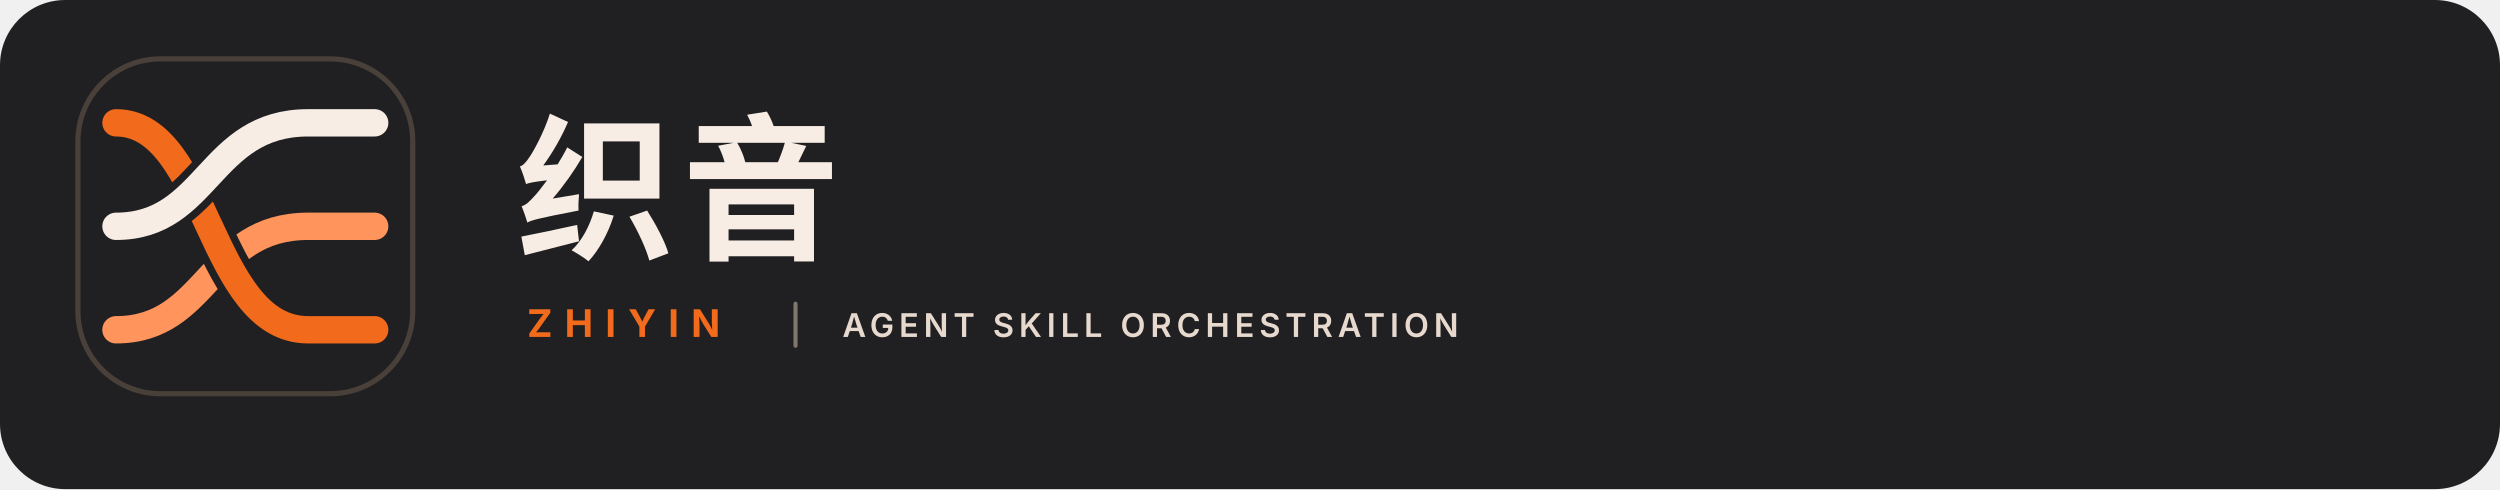
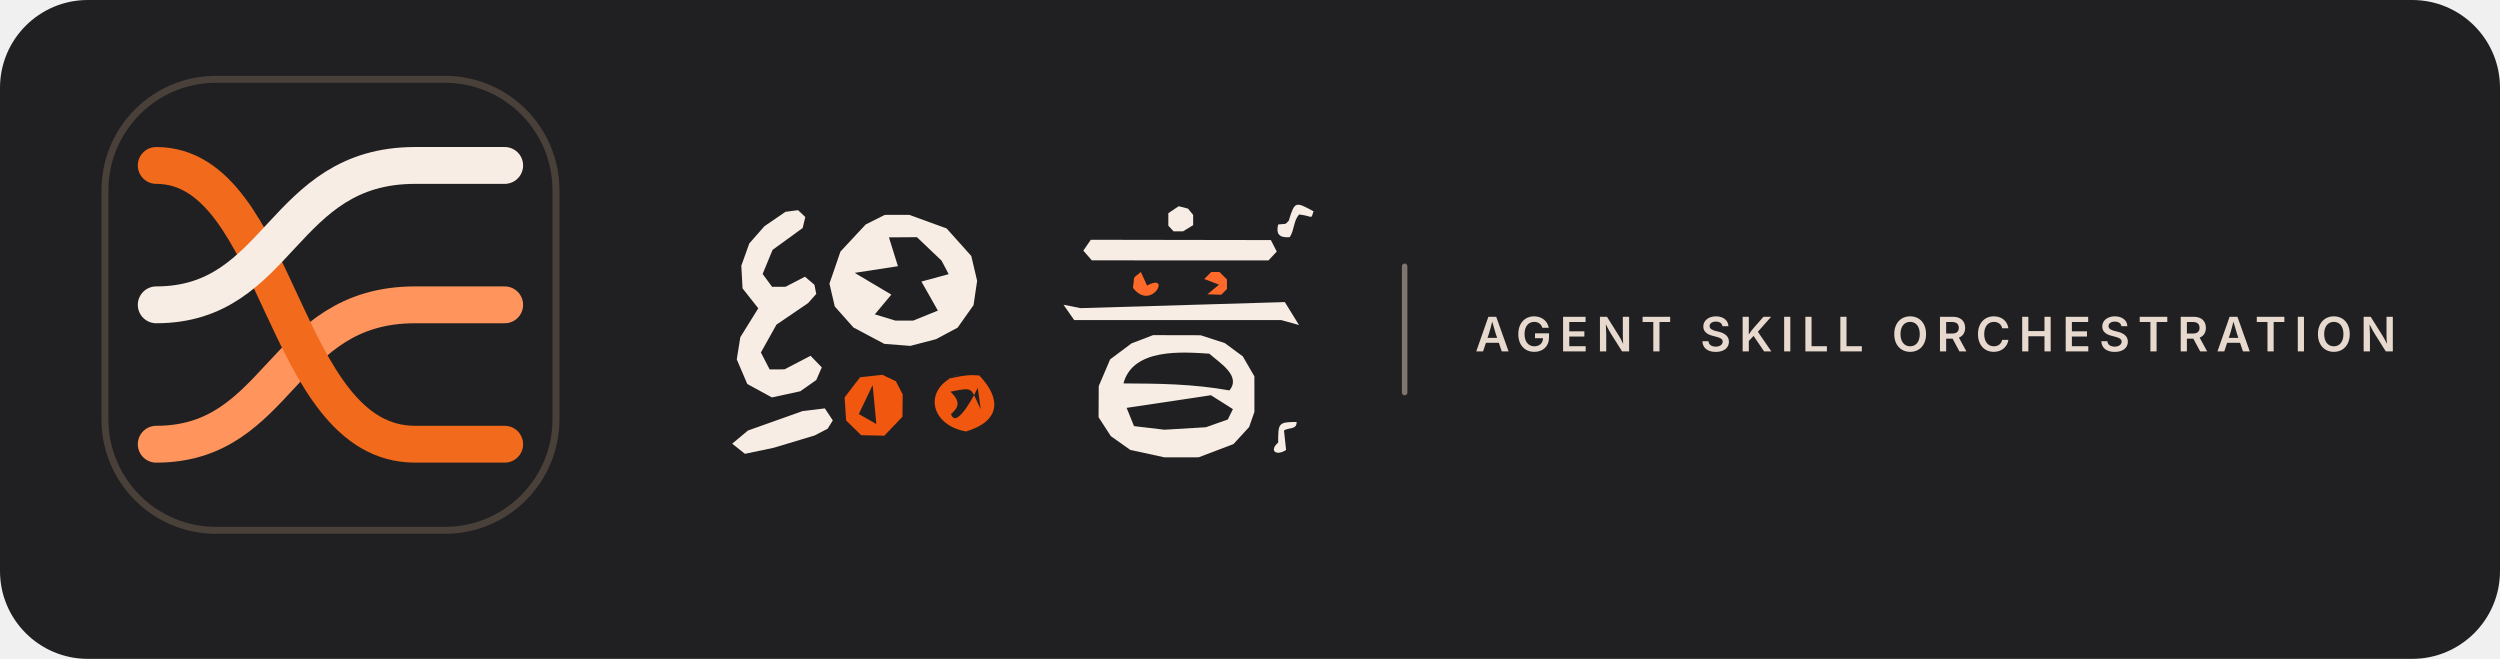
- <svg xmlns="http://www.w3.org/2000/svg" role="img" width="920" height="180" aria-label="织音 · ZhiYin — Agent Skill Orchestration" viewBox="0 0 920 180">
-   <defs>
-     <mask id="a" width="96" height="96" x="0" y="0" maskUnits="userSpaceOnUse">
-       <path fill="#fff" d="M0 0h96v96H0z" />
-       <path fill="none" stroke="#000" stroke-linecap="round" stroke-width="11.4" d="m37.59 46.57.63 1.37.64 1.36.63 1.36.64 1.36.65 1.35.66 1.33.66 1.33.67 1.3.68 1.29.7 1.26.71 1.23.72 1.21.74 1.18.76 1.14.77 1.1.8 1.06" />
-     </mask>
-     <mask id="b" width="96" height="96" x="0" y="0" maskUnits="userSpaceOnUse">
-       <path fill="#fff" d="M0 0h96v96H0z" />
-       <path fill="none" stroke="#000" stroke-linecap="round" stroke-width="11.4" d="m28.25 43.37.75-.53.73-.56.72-.57.7-.59.69-.6.68-.62.67-.63.66-.64.65-.66.64-.66.64-.67.64-.67.63-.68.63-.68.64-.68.63-.69" />
-     </mask>
-   </defs>
-   <rect width="920" height="180" fill="#202022" rx="24" />
-   <g transform="translate(25 18)scale(1.36)">
-     <rect width="92" height="92" x="2" y="2" fill="#202022" rx="23" />
-     <rect width="90.6" height="90.6" x="2.7" y="2.7" fill="none" stroke="#494039" stroke-width="1.4" rx="22.3" />
-     <g fill="none" stroke-linecap="round" stroke-linejoin="round" stroke-width="7.4">
-       <path stroke="#ff955c" d="M13 76c25 0 25-28 52-28h18" mask="url(#a)" />
-       <path stroke="#f26a1b" d="M13 20c25 0 25 56 52 56h18" mask="url(#b)" />
-       <path stroke="#f7ede4" d="M13 48c25 0 25-28 52-28h18" />
+ <svg xmlns="http://www.w3.org/2000/svg" role="img" viewBox="0 0 683 180" width="683" height="180" aria-label="织音 · ZhiYin — Agent Skill Orchestration">
+   <rect width="683" height="180" rx="24" fill="#202022" />
+   <g transform="translate(25 18) scale(1.36)">
+     <rect x="2" y="2" width="92" height="92" rx="23" fill="#202022" />
+     <rect x="2.7" y="2.7" width="90.6" height="90.6" rx="22.3" fill="none" stroke="#494039" stroke-width="1.4" />
+     <g fill="none" stroke-width="7.4" stroke-linecap="round" stroke-linejoin="round">
+       <path d="M13 76C38 76 38 48 65 48H83" stroke="#FF955C" />
+       <path d="M13 20C38 20 38 76 65 76H83" stroke="#F26A1B" />
+       <path d="M13 48C38 48 38 20 65 20H83" stroke="#F7EDE4" />
    </g>
  </g>
-   <text x="190" y="91" fill="#f7ede4" font-family="Noto Sans CJK SC, Noto Sans SC, sans-serif" font-size="58" font-weight="800" letter-spacing="3">织音</text>
-   <text x="194" y="124" fill="#f26a1b" font-family="Inter, Arial, sans-serif" font-size="14" font-weight="700" letter-spacing="4.5">ZHIYIN</text>
-   <rect width="1.5" height="17" x="292" y="111" fill="#a99a8f" opacity=".7" rx=".75" />
-   <text x="310" y="124" fill="#e7d9ce" font-family="Inter, Arial, sans-serif" font-size="12" font-weight="600" letter-spacing="1.8">AGENT SKILL ORCHESTRATION</text>
+   <g transform="translate(170.9 34.5) scale(0.577)">
+     <path d="M98.13 139.26 L94.36 133.57 L83.87 134.83 L57.97 144.04 L50.49 150.28 L56.53 155.08 L70.16 152.22 L89.5 146.4 L95.69 143.19 Z" fill="#F7EDE4" fill-rule="evenodd" />
+     <path d="M81.67 39.72 L75.72 40.5 L65.75 47.32 L58.59 55.47 L54.81 66.03 L55.4 76.75 L62.84 86.18 L54.34 99.87 L52.66 110.38 L57.64 122.03 L69.29 128.38 L82.75 125.46 L90.32 120.12 L92.91 114.15 L87.59 108.66 L75.26 115.09 L68.22 115.12 L64.08 107.11 L71.46 93.91 L86.42 83.73 L90.29 79.37 L89.44 75.06 L84.95 71.22 L75.71 76 L69.37 76 L64.91 69.92 L69.62 58.51 L83.86 48.17 L85.11 42.97 Z" fill="#F7EDE4" fill-rule="evenodd" />
+     <path d="M122.71 41.96 L113.7 46.49 L101.76 59.31 L96.54 74.49 L99.07 85.33 L107.91 95.28 L122.51 103.02 L134.82 103.98 L147.01 100.8 L157.21 95.36 L164.77 84.68 L166.47 73.17 L163.7 61.42 L152.03 48.38 L134.3 41.93 Z M128.97 66.25 L124.71 52.6 L137.97 52.51 L149.61 63.6 L153 70.02 L140.09 73.52 L147.88 87.27 L136.21 92 L127.74 92 L118.03 89.05 L125.84 79.71 L108.49 69.4 Z" fill="#F7EDE4" fill-rule="evenodd" />
+     <path d="M121.58 117.67 L111.05 118.82 L103.73 128.37 L104.43 139.29 L111.57 146.26 L122.52 146.51 L131.11 137.52 L131.23 126.99 L128.02 120.73 Z M117 122.5 L118.75 141 L110.45 136.25 Z" fill="#F2570F" fill-rule="evenodd" />
+     <path d="M158.25 117.25 C140.34 123.52 143.76 141.46 161.25 144.5 C177.42 139.58 178.13 129.14 167.5 118 C164.42 117.75 161.33 117.5 152.77 119.61 Z M166.75 123.75 C166.81 123.97 156.81 144.47 154.09 136.25 C157.42 133.33 159.08 130.67 153.85 125.67 C165.41 123.34 163 123.75 168.18 133.97 Z" fill="#F2570F" fill-rule="evenodd" />
+     <path d="M207.36 84.49 L212.41 91.75 L310.42 91.75 L318.86 94.1 L312.16 83.24 L215.42 86.11 Z" fill="#F7EDE4" fill-rule="evenodd" />
+     <path d="M216.75 58.88 L220.77 63.48 L304.42 63.51 L308.34 59.32 L305.55 53.88 L220.29 53.74 Z" fill="#F7EDE4" fill-rule="evenodd" />
+     <path d="M229.44 110.37 L224.05 123.03 L223.97 137.75 L229.76 146.7 L239 153.24 L255.21 156.76 L271.36 156.73 L287.84 150.47 L295.24 142.42 L297.75 135.24 L297.75 118.41 L292.25 108.93 L283.74 102.66 L272.28 98.94 L249.78 98.89 L239.6 102.77 Z M237.25 133.32 L277.16 127.34 L287.57 133.92 L285.17 138.82 L274.78 142.5 L255.18 143.67 L240.75 141.97 Z M235.75 121.75 C240.25 104.88 263.82 106.88 276.4 107.66 C281.1 111.93 291.7 118.14 285.91 125.06 C268.42 121.92 252.08 121.83 235.75 121.75 Z" fill="#F7EDE4" fill-rule="evenodd" />
+     <path d="M244 69 C239.71 72.58 241.19 70.21 240.25 76.5 C249.05 87.94 258.79 69 246.91 75.42 Z" fill="#FF6A2B" fill-rule="evenodd" />
+     <path d="M266.32 38.99 L261.9 37.85 L257 41.15 L257 47.07 L259.47 49.75 L263.96 49.75 L268.75 46.81 L268.75 41.97 Z" fill="#F7EDE4" fill-rule="evenodd" />
+     <path d="M277.31 69 L274 72.31 L281 74.99 L275.5 79.55 L282.07 79.75 L284.75 77.07 L284.75 72.52 L281.21 69 Z" fill="#FF6A2B" fill-rule="evenodd" />
+     <path d="M 317.75 140 C 309.05 140 309 140.65 309 149.75 C 304.51 153.68 308.19 156.29 312.75 153.25 C 312.42 150.17 312.08 147.08 311.75 144 C 314.48 142.48 317.75 143.72 317.75 140 Z" fill="#F7EDE4" fill-rule="evenodd" />
+     <path d="M 325.75 40.25 C 317.12 35.58 316.85 35.48 314 44.75 C 311.86 46.89 313.33 45.92 309 46.5 C 307.83 51.17 309.71 52.9 314.5 52.5 C 316.77 48.97 316.27 44.48 319 41.75 C 325.78 42.6 324.36 44.41 325.75 40.25 Z" fill="#F7EDE4" fill-rule="evenodd" />
+   </g>
+   <rect x="383" y="72" width="1.5" height="36" rx="0.75" fill="#A99A8F" opacity="0.7" />
+   <text x="403" y="96" font-family="Inter, Arial, sans-serif" font-size="13" font-weight="600" letter-spacing="2.2" fill="#E7D9CE">AGENT SKILL ORCHESTRATION</text>
</svg>
